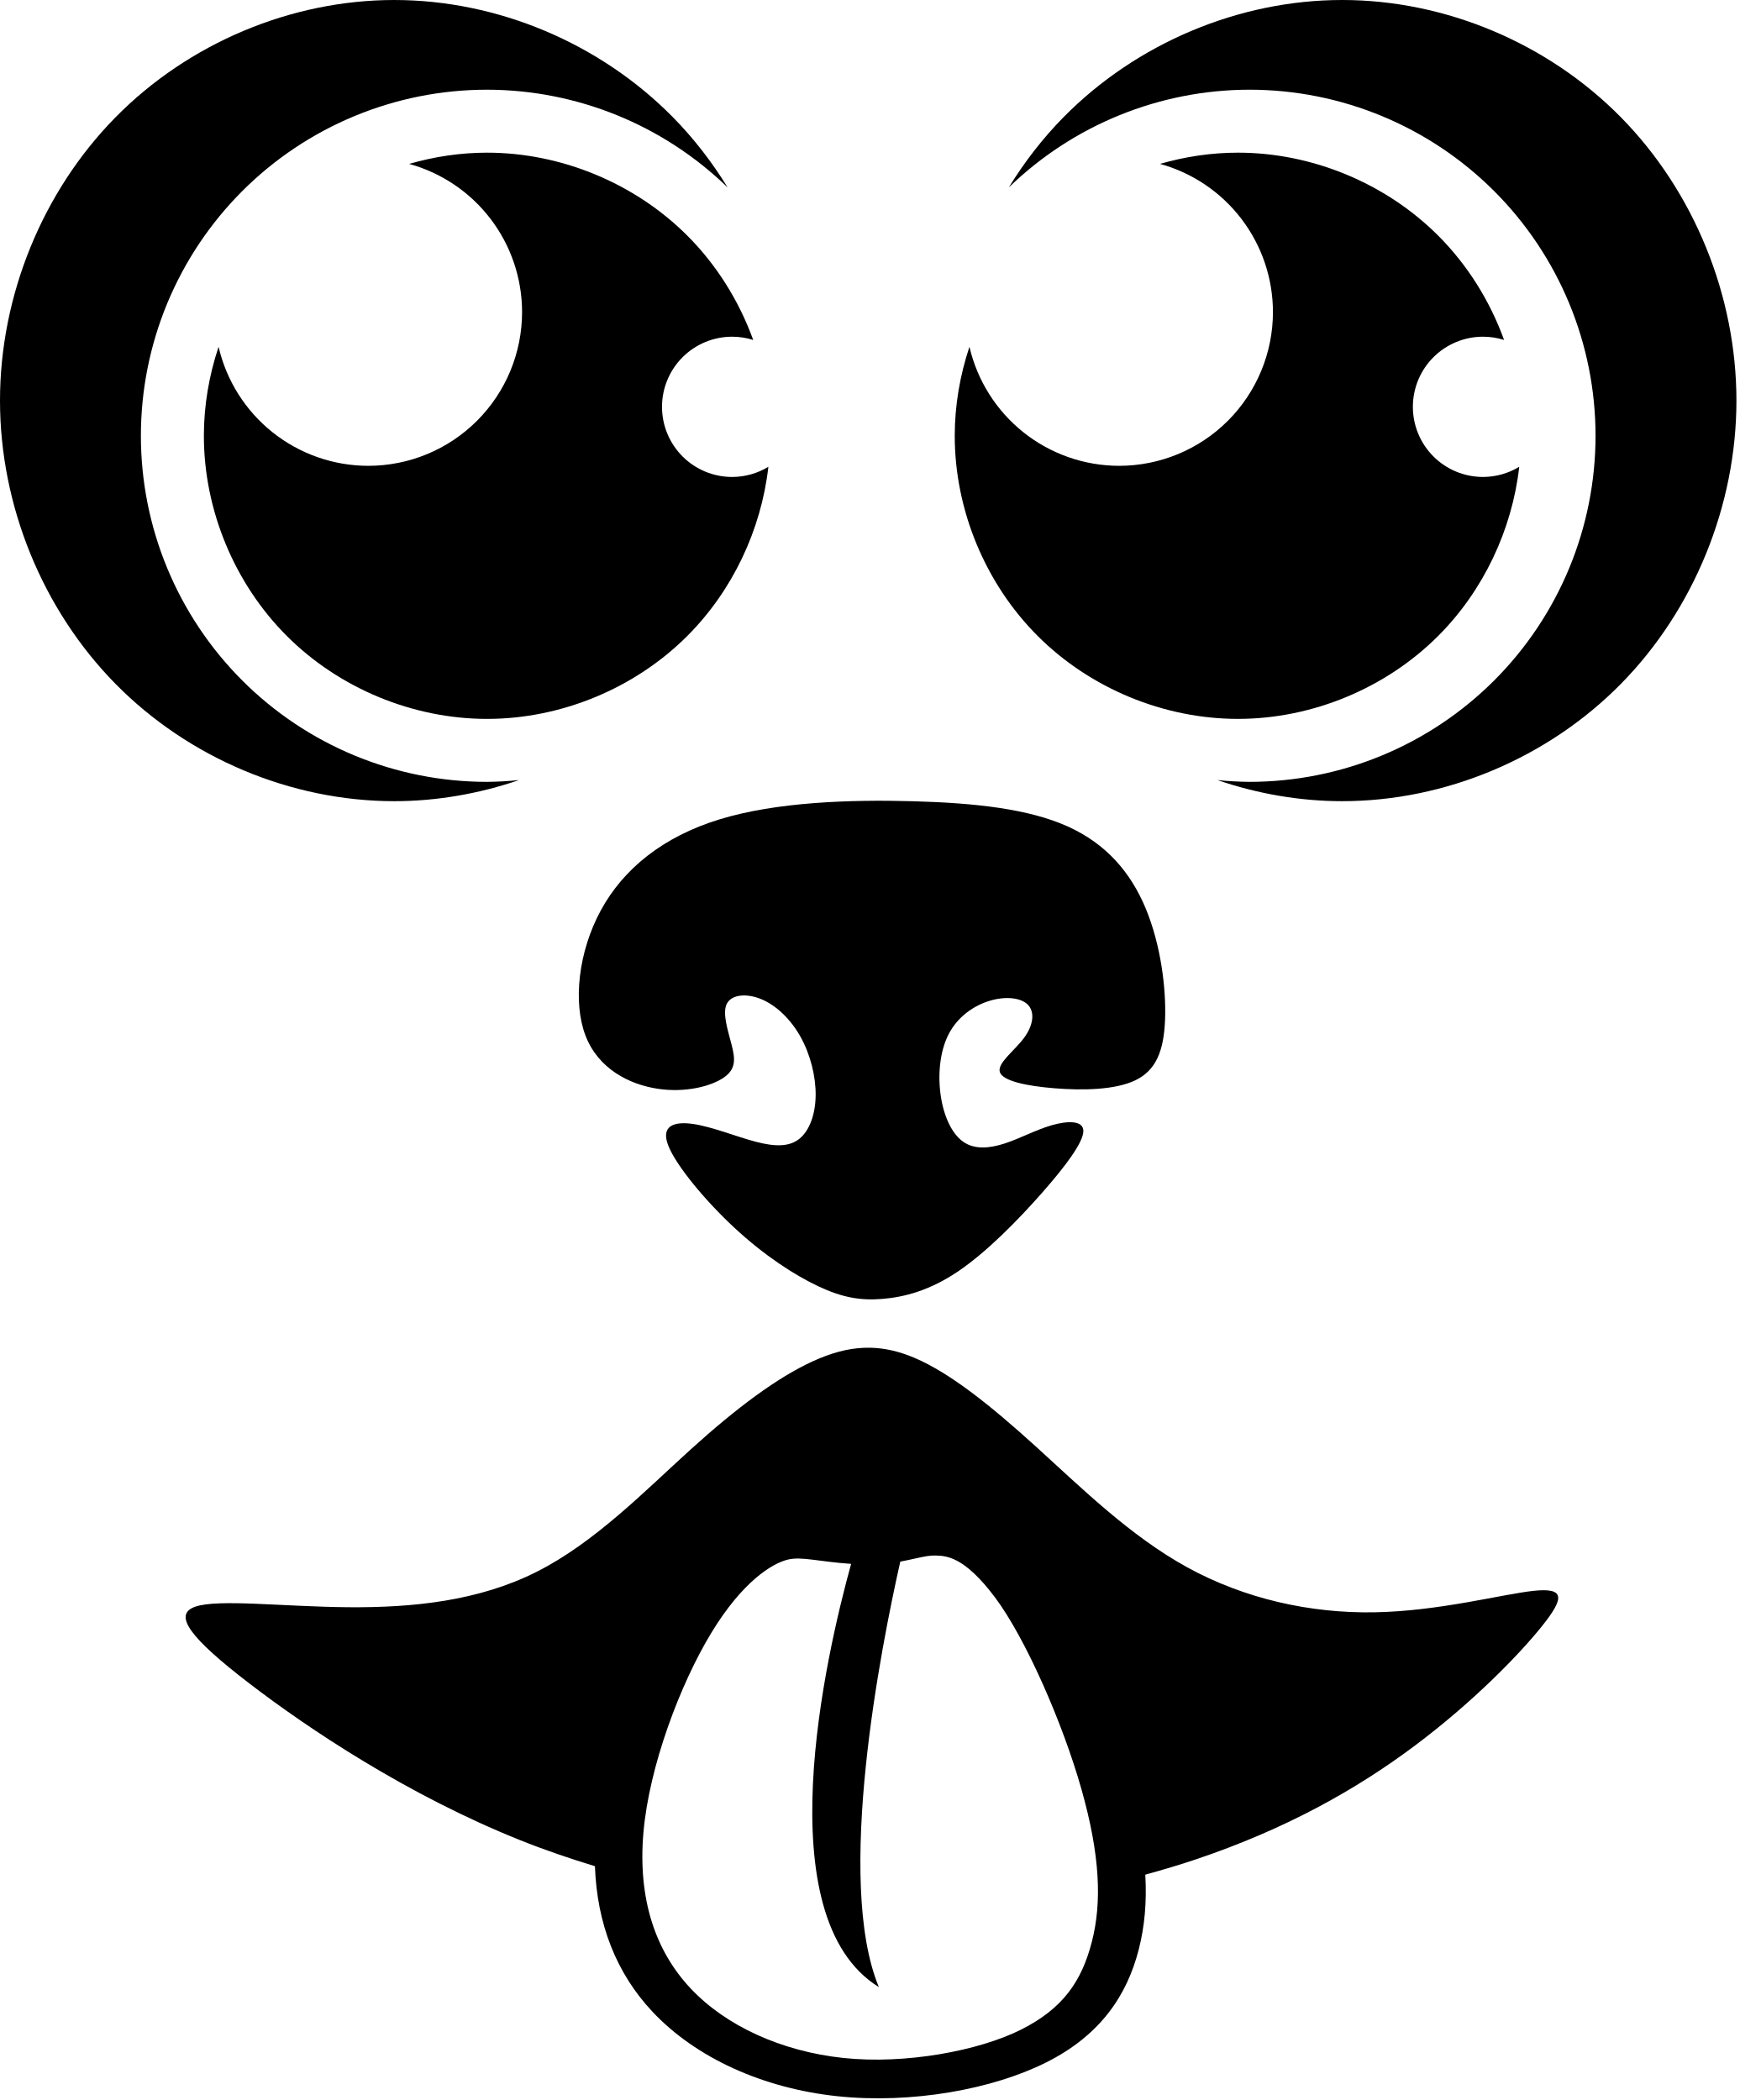
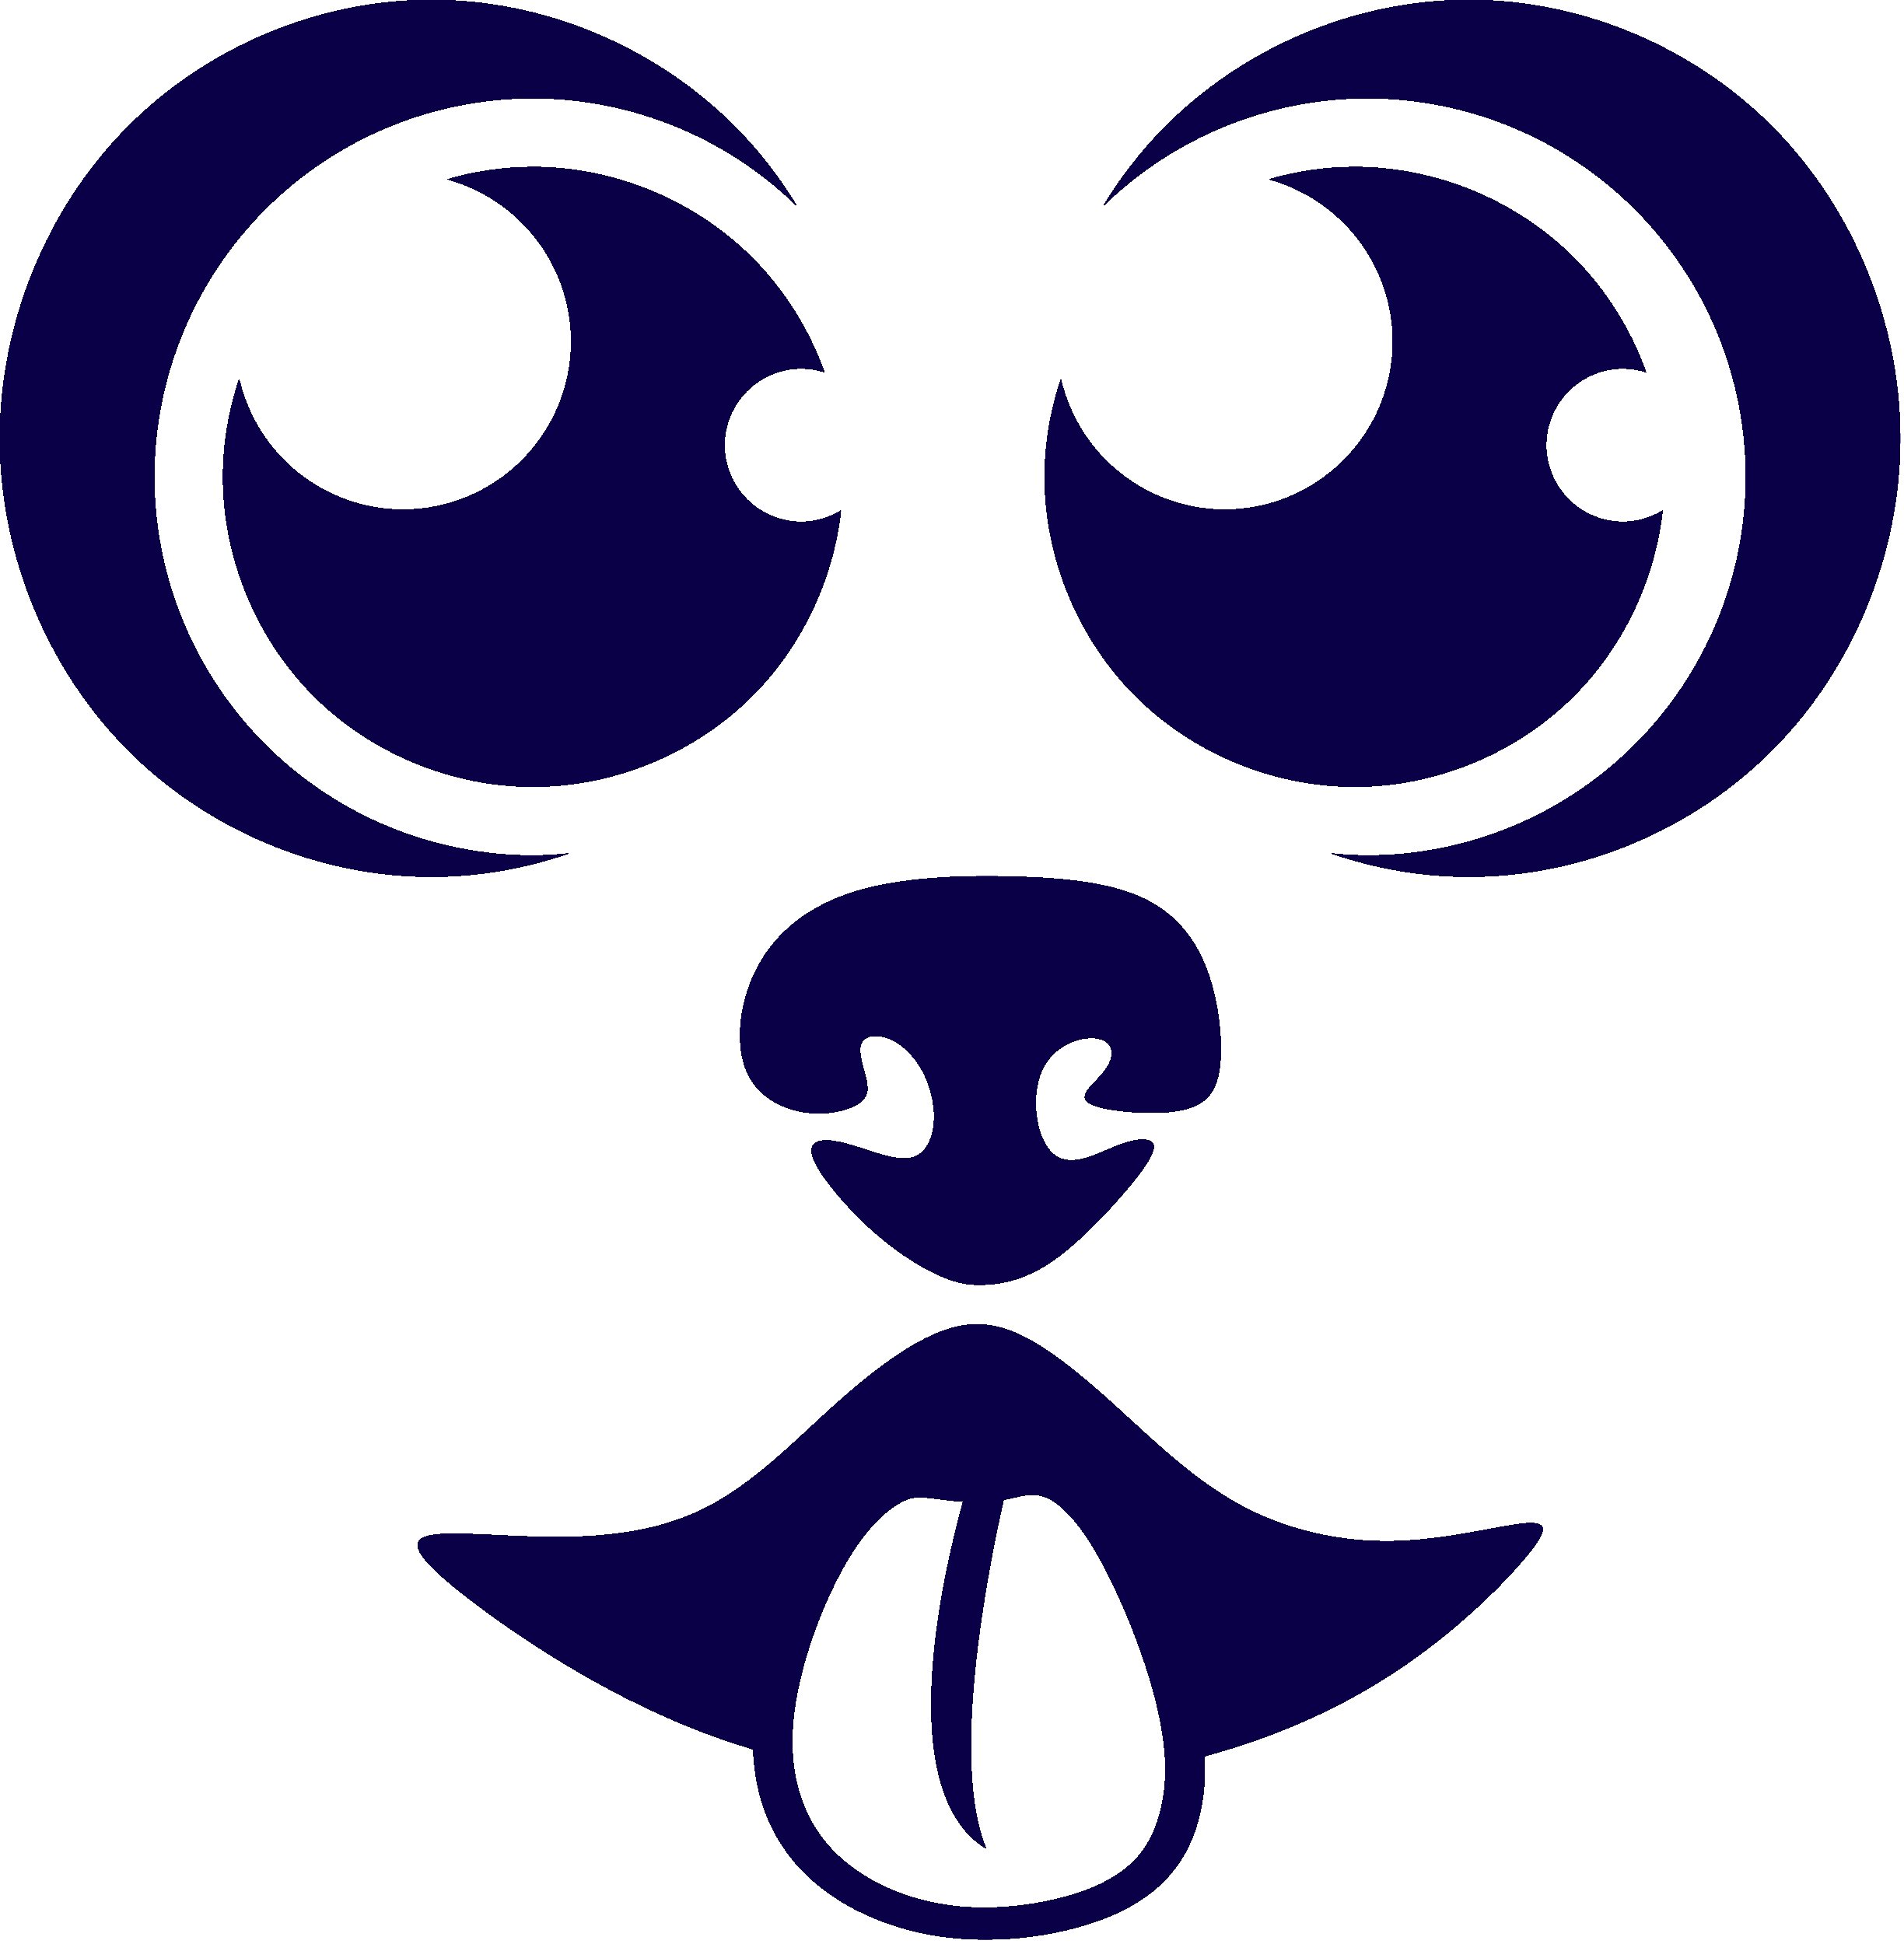
- <svg xmlns="http://www.w3.org/2000/svg" width="328" height="396" viewBox="0 0 328 396" fill="none">
-   <path d="M136.481 203.179C134.167 204.791 129.347 206.118 124.005 205.312C118.664 204.506 112.806 201.569 110.396 195.311C107.986 189.053 109.026 179.479 113.279 171.659C117.532 163.839 124.999 157.771 135.677 154.502C146.355 151.232 160.251 150.758 172.159 151.09C184.067 151.421 193.991 152.559 201.268 155.829C208.544 159.099 213.175 164.503 216.011 171.328C218.846 178.153 219.886 186.4 219.65 192.325C219.414 198.249 217.902 201.851 214.073 203.701C210.244 205.55 204.104 205.645 198.811 205.218C193.517 204.792 189.077 203.844 188.51 202.184C187.944 200.524 191.251 198.155 193.046 195.738C194.841 193.321 195.124 190.855 193.803 189.481C192.481 188.108 189.549 187.823 186.572 188.724C183.594 189.624 180.571 191.709 178.869 194.98C177.167 198.252 176.789 202.704 177.356 206.592C177.924 210.48 179.435 213.797 181.61 215.314C183.785 216.83 186.62 216.546 189.502 215.598C192.383 214.65 195.315 213.038 198.291 212.185C201.267 211.333 204.293 211.238 204.247 213.321C204.2 215.405 201.08 219.673 196.542 224.841C192.004 230.008 186.053 236.073 180.665 239.723C175.278 243.373 170.459 244.606 166.347 244.938C162.235 245.27 158.833 244.701 154.296 242.567C149.758 240.434 144.089 236.738 138.512 231.571C132.936 226.404 127.455 219.769 125.991 216.025C124.527 212.28 127.079 211.427 130.668 211.948C134.257 212.469 138.891 214.366 142.53 215.314C146.169 216.262 148.816 216.262 150.705 214.745C152.595 213.228 153.729 210.193 153.776 206.593C153.824 202.992 152.783 198.818 150.894 195.454C149.004 192.09 146.262 189.529 143.475 188.392C140.688 187.254 137.853 187.539 137.001 189.34C136.15 191.142 137.284 194.458 137.945 197.065C138.607 199.672 138.796 201.567 136.481 203.179Z" fill="black" />
-   <path d="M164.01 254.142C163.618 254.135 163.226 254.14 162.835 254.157C159.701 254.291 156.572 255.171 153.209 256.712C146.482 259.794 138.823 265.532 130.246 273.295C121.67 281.058 112.174 290.843 101.224 296.374C90.274 301.906 77.869 303.183 65.598 303.077C53.327 302.971 41.187 301.482 36.831 302.971C32.475 304.459 35.904 308.924 46.987 317.432C58.071 325.94 76.81 338.491 98.054 346.999C102.649 348.84 107.377 350.451 112.165 351.911C112.545 362.77 116.196 372.087 122.99 379.329C131.172 388.051 143.836 393.793 157.823 395.281C171.809 396.77 187.116 394.003 197.273 388.898C207.43 383.793 212.446 376.346 214.687 367.629C215.798 363.31 216.222 358.674 215.925 353.507C219.22 352.599 222.44 351.646 225.502 350.613C242.526 344.869 255.717 337.427 266.67 329.237C277.624 321.046 286.312 312.128 290.672 306.697C295.032 301.266 295.037 299.35 289.103 299.989C283.168 300.629 271.286 303.822 259.148 304.036C247.01 304.249 234.614 301.486 223.794 295.531C212.973 289.575 203.736 280.426 195.292 272.77C186.849 265.113 179.186 258.943 172.462 256.074C169.521 254.818 166.755 254.19 164.01 254.142ZM176.318 293.328C178.386 293.373 181.772 293.467 187.573 301.201C193.373 308.934 200.39 325.008 203.904 337.449C207.418 349.89 207.758 358.74 205.853 366.151C203.946 373.564 200.446 378.736 192.501 382.729C184.556 386.722 170.706 389.318 159.004 388.073C147.302 386.828 136.818 382.01 130.189 374.943C123.56 367.877 120.23 358.098 121.305 345.589C122.38 333.079 128.245 317.549 134.127 307.875C140.009 298.2 145.587 294.806 148.543 294.093C151.116 293.471 154.477 294.502 160.465 294.9C155.679 312.224 144.314 361.494 165.693 374.707C157.373 354.666 166.089 310.618 169.735 294.473C170.753 294.284 171.682 294.083 172.412 293.919C174.401 293.472 175.289 293.306 176.318 293.328Z" fill="black" />
-   <path d="M74.334 0.001C54.874 0 35.533 8.141 21.772 22.125C8.011 36.108 0.001 55.764 4.58664e-08 75.541C-0.001 95.318 8.011 114.968 21.772 128.952C35.533 142.937 54.873 151.081 74.334 151.08C82.324 151.08 90.287 149.685 97.859 147.099C95.855 147.304 93.842 147.417 91.827 147.437C83.256 147.437 74.769 145.749 66.851 142.47C58.933 139.19 51.738 134.383 45.678 128.322C39.618 122.262 34.81 115.067 31.531 107.149C28.251 99.231 26.563 90.744 26.563 82.174C26.564 73.603 28.252 65.117 31.532 57.2C34.812 49.282 39.619 42.088 45.679 36.028C51.74 29.968 58.934 25.161 66.852 21.882C74.77 18.602 83.256 16.915 91.827 16.915C108.766 16.94 125.032 23.551 137.186 35.351C134.25 30.571 130.814 26.115 126.892 22.129C113.132 8.146 93.794 0.001 74.334 0.001ZM91.827 28.789C86.86 28.788 81.906 29.526 77.137 30.906C83.251 32.593 88.645 36.238 92.49 41.282C96.336 46.327 98.422 52.492 98.429 58.836C98.429 66.528 95.374 73.905 89.935 79.344C84.496 84.784 77.119 87.841 69.427 87.841C62.881 87.834 56.53 85.612 51.407 81.537C46.284 77.462 42.69 71.774 41.209 65.397C39.407 70.8 38.437 76.477 38.437 82.174C38.437 96.151 44.191 110.042 54.075 119.926C63.958 129.809 77.85 135.564 91.827 135.563C105.803 135.563 119.692 129.809 129.574 119.926C138.074 111.425 143.507 99.959 144.865 88.024C142.805 89.273 140.444 89.936 138.036 89.941C136.299 89.942 134.579 89.6 132.975 88.936C131.37 88.272 129.912 87.298 128.684 86.07C127.456 84.842 126.482 83.384 125.817 81.78C125.152 80.176 124.81 78.456 124.81 76.719C124.809 74.983 125.151 73.262 125.816 71.658C126.48 70.053 127.454 68.594 128.682 67.366C129.911 66.138 131.369 65.164 132.974 64.499C134.579 63.835 136.299 63.493 138.036 63.493C139.382 63.495 140.72 63.702 142.004 64.107C139.344 56.75 135.107 49.959 129.574 44.426C119.692 34.544 105.802 28.789 91.827 28.789Z" fill="black" />
-   <path d="M253.04 4.909e-08C233.58 0.001 214.242 8.145 200.482 22.128C196.559 26.114 193.124 30.57 190.188 35.35C202.342 23.551 218.608 16.94 235.547 16.914C244.117 16.914 252.604 18.602 260.521 21.881C268.439 25.16 275.634 29.967 281.694 36.027C287.754 42.087 292.562 49.281 295.842 57.199C299.122 65.116 300.81 73.603 300.81 82.173C300.81 90.743 299.123 99.23 295.843 107.148C292.563 115.067 287.756 122.261 281.696 128.322C275.635 134.382 268.441 139.189 260.523 142.469C252.604 145.748 244.118 147.436 235.547 147.436C233.532 147.416 231.519 147.304 229.515 147.098C237.087 149.684 245.049 151.079 253.04 151.079C272.501 151.08 291.84 142.936 305.602 128.951C319.363 114.967 327.374 95.317 327.374 75.54C327.373 55.764 319.362 36.107 305.602 22.124C291.841 8.14 272.5 -0.001 253.04 4.909e-08ZM233.389 28.788C228.423 28.788 223.469 29.525 218.7 30.905C224.814 32.592 230.207 36.237 234.053 41.281C237.899 46.326 239.985 52.492 239.991 58.835C239.992 66.527 236.936 73.904 231.498 79.344C226.059 84.783 218.682 87.84 210.99 87.841C204.444 87.833 198.093 85.611 192.97 81.536C187.846 77.461 184.252 71.773 182.772 65.397C180.97 70.799 180 76.476 180 82.173C179.999 96.15 185.754 110.042 195.637 119.925C205.521 129.808 219.412 135.563 233.389 135.562C247.366 135.562 261.254 129.808 271.137 119.925C279.637 111.424 285.07 99.958 286.427 88.023C284.368 89.272 282.007 89.935 279.599 89.94C277.862 89.941 276.142 89.599 274.538 88.935C272.933 88.271 271.475 87.297 270.247 86.069C269.019 84.841 268.044 83.384 267.38 81.779C266.715 80.175 266.373 78.455 266.372 76.719C266.372 74.982 266.714 73.262 267.378 71.657C268.043 70.052 269.017 68.594 270.245 67.365C271.474 66.137 272.932 65.163 274.537 64.498C276.141 63.834 277.862 63.492 279.599 63.493C280.945 63.494 282.283 63.701 283.567 64.106C280.907 56.749 276.67 49.958 271.137 44.425C261.255 34.543 247.365 28.788 233.389 28.788Z" fill="black" />
+ <svg xmlns="http://www.w3.org/2000/svg" width="328" height="335" viewBox="0 0 328 335" fill="none">
+   <g filter="url(#filter0_dddddd_25_4)">
+     <path d="M148.01 190.072C146.277 191.279 142.667 192.273 138.668 191.67C134.668 191.066 130.282 188.866 128.477 184.18C126.672 179.494 127.45 172.326 130.635 166.47C133.82 160.614 139.412 156.07 147.408 153.622C155.403 151.174 165.809 150.819 174.726 151.067C183.642 151.316 191.074 152.167 196.522 154.616C201.971 157.065 205.439 161.111 207.562 166.222C209.685 171.332 210.464 177.508 210.287 181.944C210.111 186.381 208.978 189.078 206.111 190.463C203.244 191.848 198.646 191.919 194.683 191.599C190.719 191.28 187.394 190.57 186.97 189.327C186.546 188.084 189.022 186.31 190.366 184.5C191.71 182.69 191.922 180.844 190.933 179.815C189.943 178.787 187.748 178.574 185.518 179.248C183.288 179.922 181.025 181.483 179.75 183.933C178.476 186.382 178.193 189.717 178.617 192.628C179.042 195.539 180.174 198.023 181.803 199.159C183.431 200.295 185.554 200.082 187.712 199.372C189.87 198.662 192.065 197.455 194.294 196.816C196.522 196.178 198.788 196.107 198.753 197.667C198.718 199.227 196.382 202.423 192.984 206.293C189.586 210.162 185.129 214.703 181.095 217.437C177.061 220.17 173.452 221.093 170.373 221.341C167.294 221.59 164.747 221.164 161.349 219.567C157.951 217.969 153.706 215.202 149.531 211.333C145.355 207.464 141.25 202.495 140.154 199.691C139.058 196.887 140.969 196.248 143.656 196.638C146.344 197.029 149.814 198.449 152.539 199.159C155.264 199.869 157.246 199.869 158.661 198.733C160.075 197.597 160.925 195.324 160.96 192.628C160.996 189.932 160.217 186.807 158.802 184.288C157.387 181.768 155.334 179.851 153.247 178.999C151.16 178.147 149.037 178.36 148.399 179.71C147.762 181.059 148.61 183.542 149.106 185.494C149.601 187.446 149.743 188.865 148.01 190.072Z" fill="#0A0048" />
+   </g>
+   <g filter="url(#filter1_dddddd_25_4)">
+     <path d="M168.604 228.235C168.311 228.23 168.017 228.234 167.724 228.246C165.378 228.346 163.035 229.005 160.516 230.159C155.479 232.467 149.744 236.764 143.322 242.577C136.899 248.39 129.789 255.717 121.589 259.859C113.39 264.001 104.101 264.957 94.912 264.878C85.724 264.799 76.633 263.684 73.371 264.798C70.109 265.913 72.677 269.256 80.976 275.627C89.275 281.998 103.308 291.396 119.216 297.767C122.657 299.145 126.196 300.352 129.782 301.445C130.067 309.576 132.8 316.553 137.888 321.976C144.015 328.507 153.498 332.807 163.971 333.921C174.444 335.036 185.906 332.964 193.512 329.142C201.118 325.319 204.873 319.742 206.552 313.215C207.384 309.981 207.701 306.51 207.479 302.641C209.946 301.961 212.358 301.247 214.65 300.473C227.398 296.172 237.276 290.6 245.478 284.467C253.679 278.333 260.185 271.656 263.45 267.589C266.715 263.521 266.719 262.087 262.275 262.566C257.831 263.045 248.934 265.436 239.845 265.596C230.756 265.755 221.474 263.687 213.371 259.227C205.268 254.767 198.352 247.917 192.029 242.183C185.706 236.45 179.968 231.83 174.933 229.681C172.731 228.741 170.66 228.271 168.604 228.235ZM177.821 257.578C179.369 257.611 181.904 257.682 186.248 263.473C190.591 269.263 195.846 281.3 198.477 290.616C201.109 299.932 201.364 306.559 199.936 312.109C198.509 317.659 195.888 321.532 189.939 324.522C183.989 327.512 173.618 329.456 164.856 328.524C156.093 327.591 148.243 323.984 143.278 318.692C138.315 313.4 135.821 306.078 136.626 296.711C137.431 287.344 141.823 275.715 146.227 268.47C150.632 261.226 154.809 258.685 157.022 258.15C158.949 257.685 161.466 258.457 165.95 258.755C162.366 271.727 153.856 308.621 169.865 318.515C163.634 303.508 170.161 270.525 172.891 258.435C173.654 258.293 174.349 258.143 174.896 258.02C176.385 257.685 177.05 257.561 177.821 257.578Z" fill="#0A0048" />
+   </g>
+   <g filter="url(#filter2_dddddd_25_4)">
+     <path d="M74.334 0.001C54.874 0 35.533 8.141 21.772 22.125C8.011 36.108 0.001 55.764 4.58664e-08 75.541C-0.001 95.318 8.011 114.968 21.772 128.952C35.533 142.937 54.873 151.081 74.334 151.08C82.324 151.08 90.287 149.685 97.859 147.099C95.855 147.305 93.842 147.417 91.827 147.437C83.256 147.437 74.769 145.749 66.851 142.47C58.933 139.19 51.738 134.383 45.678 128.322C39.618 122.262 34.81 115.067 31.531 107.149C28.251 99.231 26.563 90.744 26.563 82.174C26.564 73.603 28.252 65.117 31.532 57.2C34.812 49.282 39.619 42.088 45.679 36.028C51.74 29.968 58.934 25.161 66.852 21.882C74.77 18.602 83.256 16.915 91.827 16.915C108.766 16.941 125.032 23.551 137.186 35.351C134.25 30.571 130.814 26.115 126.892 22.129C113.132 8.146 93.794 0.002 74.334 0.001ZM91.827 28.789C86.86 28.789 81.906 29.526 77.137 30.906C83.251 32.593 88.645 36.238 92.49 41.282C96.336 46.327 98.422 52.492 98.429 58.836C98.429 66.528 95.374 73.905 89.935 79.344C84.496 84.784 77.119 87.841 69.427 87.841C62.881 87.834 56.53 85.612 51.407 81.537C46.284 77.462 42.69 71.774 41.209 65.397C39.407 70.8 38.437 76.477 38.437 82.174C38.437 96.151 44.191 110.042 54.075 119.926C63.958 129.809 77.85 135.564 91.827 135.563C105.803 135.563 119.692 129.809 129.574 119.926C138.074 111.425 143.507 99.959 144.865 88.024C142.805 89.273 140.444 89.936 138.036 89.941C136.299 89.942 134.579 89.6 132.975 88.936C131.37 88.272 129.912 87.298 128.684 86.07C127.456 84.842 126.482 83.385 125.817 81.78C125.152 80.176 124.81 78.456 124.81 76.719C124.809 74.983 125.151 73.263 125.816 71.658C126.48 70.053 127.454 68.594 128.682 67.366C129.911 66.138 131.369 65.164 132.974 64.499C134.579 63.835 136.299 63.493 138.036 63.493C139.382 63.495 140.72 63.702 142.004 64.107C139.344 56.75 135.107 49.959 129.574 44.426C119.692 34.544 105.802 28.789 91.827 28.789Z" fill="#0A0048" />
+   </g>
+   <g filter="url(#filter3_dddddd_25_4)">
+     <path d="M253.04 4.909e-08C233.58 0.001 214.242 8.145 200.482 22.128C196.559 26.114 193.124 30.57 190.188 35.35C202.342 23.551 218.608 16.94 235.547 16.914C244.117 16.914 252.604 18.602 260.521 21.881C268.439 25.16 275.634 29.967 281.694 36.027C287.754 42.087 292.562 49.281 295.842 57.199C299.122 65.116 300.81 73.603 300.81 82.173C300.81 90.743 299.123 99.23 295.843 107.148C292.563 115.067 287.756 122.261 281.696 128.322C275.635 134.382 268.441 139.189 260.523 142.469C252.604 145.748 244.118 147.436 235.547 147.436C233.532 147.416 231.519 147.304 229.515 147.098C237.087 149.684 245.049 151.079 253.04 151.079C272.501 151.08 291.84 142.936 305.602 128.951C319.363 114.967 327.374 95.317 327.374 75.54C327.373 55.764 319.362 36.107 305.602 22.124C291.841 8.14 272.5 -0.001 253.04 4.909e-08ZM233.389 28.788C228.423 28.788 223.469 29.525 218.7 30.905C224.814 32.592 230.207 36.237 234.053 41.281C237.899 46.326 239.985 52.492 239.991 58.835C239.992 66.527 236.936 73.904 231.498 79.344C226.059 84.783 218.682 87.84 210.99 87.841C204.444 87.833 198.093 85.611 192.97 81.536C187.846 77.461 184.252 71.773 182.772 65.397C180.97 70.799 180 76.476 180 82.173C179.999 96.15 185.754 110.042 195.637 119.925C205.521 129.808 219.412 135.563 233.389 135.562C247.366 135.562 261.254 129.808 271.137 119.925C279.637 111.424 285.07 99.958 286.427 88.023C284.368 89.272 282.007 89.935 279.599 89.94C277.862 89.941 276.142 89.599 274.538 88.935C272.933 88.271 271.475 87.297 270.247 86.069C269.019 84.841 268.044 83.384 267.38 81.779C266.715 80.175 266.373 78.455 266.372 76.719C266.372 74.982 266.714 73.262 267.378 71.657C268.043 70.052 269.017 68.594 270.245 67.365C271.474 66.137 272.932 65.163 274.537 64.498C276.141 63.834 277.862 63.492 279.599 63.493C280.945 63.494 282.283 63.701 283.567 64.106C280.907 56.749 276.67 49.958 271.137 44.425C261.255 34.543 247.365 28.788 233.389 28.788Z" fill="#0A0048" />
+   </g>
+   <defs>
+     <filter id="filter0_dddddd_25_4" x="127.523" y="151" width="82.787" height="70.407" filterUnits="userSpaceOnUse" color-interpolation-filters="sRGB">
+       <feFlood flood-opacity="0" result="BackgroundImageFix" />
+       <feColorMatrix in="SourceAlpha" type="matrix" values="0 0 0 0 0 0 0 0 0 0 0 0 0 0 0 0 0 0 127 0" result="hardAlpha" />
+       <feOffset />
+       <feColorMatrix type="matrix" values="0 0 0 0 0.039 0 0 0 0 0 0 0 0 0 0.282 0 0 0 1 0" />
+       <feBlend mode="normal" in2="BackgroundImageFix" result="effect1_dropShadow_25_4" />
+       <feColorMatrix in="SourceAlpha" type="matrix" values="0 0 0 0 0 0 0 0 0 0 0 0 0 0 0 0 0 0 127 0" result="hardAlpha" />
+       <feOffset />
+       <feColorMatrix type="matrix" values="0 0 0 0 0.039 0 0 0 0 0 0 0 0 0 0.282 0 0 0 1 0" />
+       <feBlend mode="normal" in2="effect1_dropShadow_25_4" result="effect2_dropShadow_25_4" />
+       <feColorMatrix in="SourceAlpha" type="matrix" values="0 0 0 0 0 0 0 0 0 0 0 0 0 0 0 0 0 0 127 0" result="hardAlpha" />
+       <feOffset />
+       <feColorMatrix type="matrix" values="0 0 0 0 0.039 0 0 0 0 0 0 0 0 0 0.282 0 0 0 1 0" />
+       <feBlend mode="normal" in2="effect2_dropShadow_25_4" result="effect3_dropShadow_25_4" />
+       <feColorMatrix in="SourceAlpha" type="matrix" values="0 0 0 0 0 0 0 0 0 0 0 0 0 0 0 0 0 0 127 0" result="hardAlpha" />
+       <feOffset />
+       <feColorMatrix type="matrix" values="0 0 0 0 0.039 0 0 0 0 0 0 0 0 0 0.282 0 0 0 1 0" />
+       <feBlend mode="normal" in2="effect3_dropShadow_25_4" result="effect4_dropShadow_25_4" />
+       <feColorMatrix in="SourceAlpha" type="matrix" values="0 0 0 0 0 0 0 0 0 0 0 0 0 0 0 0 0 0 127 0" result="hardAlpha" />
+       <feOffset />
+       <feColorMatrix type="matrix" values="0 0 0 0 0.039 0 0 0 0 0 0 0 0 0 0.282 0 0 0 1 0" />
+       <feBlend mode="normal" in2="effect4_dropShadow_25_4" result="effect5_dropShadow_25_4" />
+       <feColorMatrix in="SourceAlpha" type="matrix" values="0 0 0 0 0 0 0 0 0 0 0 0 0 0 0 0 0 0 127 0" result="hardAlpha" />
+       <feOffset />
+       <feColorMatrix type="matrix" values="0 0 0 0 0.039 0 0 0 0 0 0 0 0 0 0.282 0 0 0 1 0" />
+       <feBlend mode="normal" in2="effect5_dropShadow_25_4" result="effect6_dropShadow_25_4" />
+       <feBlend mode="normal" in="SourceGraphic" in2="effect6_dropShadow_25_4" result="shape" />
+     </filter>
+     <filter id="filter1_dddddd_25_4" x="72" y="228.233" width="193.77" height="105.989" filterUnits="userSpaceOnUse" color-interpolation-filters="sRGB">
+       <feFlood flood-opacity="0" result="BackgroundImageFix" />
+       <feColorMatrix in="SourceAlpha" type="matrix" values="0 0 0 0 0 0 0 0 0 0 0 0 0 0 0 0 0 0 127 0" result="hardAlpha" />
+       <feOffset />
+       <feColorMatrix type="matrix" values="0 0 0 0 0.039 0 0 0 0 0 0 0 0 0 0.282 0 0 0 1 0" />
+       <feBlend mode="normal" in2="BackgroundImageFix" result="effect1_dropShadow_25_4" />
+       <feColorMatrix in="SourceAlpha" type="matrix" values="0 0 0 0 0 0 0 0 0 0 0 0 0 0 0 0 0 0 127 0" result="hardAlpha" />
+       <feOffset />
+       <feColorMatrix type="matrix" values="0 0 0 0 0.039 0 0 0 0 0 0 0 0 0 0.282 0 0 0 1 0" />
+       <feBlend mode="normal" in2="effect1_dropShadow_25_4" result="effect2_dropShadow_25_4" />
+       <feColorMatrix in="SourceAlpha" type="matrix" values="0 0 0 0 0 0 0 0 0 0 0 0 0 0 0 0 0 0 127 0" result="hardAlpha" />
+       <feOffset />
+       <feColorMatrix type="matrix" values="0 0 0 0 0.039 0 0 0 0 0 0 0 0 0 0.282 0 0 0 1 0" />
+       <feBlend mode="normal" in2="effect2_dropShadow_25_4" result="effect3_dropShadow_25_4" />
+       <feColorMatrix in="SourceAlpha" type="matrix" values="0 0 0 0 0 0 0 0 0 0 0 0 0 0 0 0 0 0 127 0" result="hardAlpha" />
+       <feOffset />
+       <feColorMatrix type="matrix" values="0 0 0 0 0.039 0 0 0 0 0 0 0 0 0 0.282 0 0 0 1 0" />
+       <feBlend mode="normal" in2="effect3_dropShadow_25_4" result="effect4_dropShadow_25_4" />
+       <feColorMatrix in="SourceAlpha" type="matrix" values="0 0 0 0 0 0 0 0 0 0 0 0 0 0 0 0 0 0 127 0" result="hardAlpha" />
+       <feOffset />
+       <feColorMatrix type="matrix" values="0 0 0 0 0.039 0 0 0 0 0 0 0 0 0 0.282 0 0 0 1 0" />
+       <feBlend mode="normal" in2="effect4_dropShadow_25_4" result="effect5_dropShadow_25_4" />
+       <feColorMatrix in="SourceAlpha" type="matrix" values="0 0 0 0 0 0 0 0 0 0 0 0 0 0 0 0 0 0 127 0" result="hardAlpha" />
+       <feOffset />
+       <feColorMatrix type="matrix" values="0 0 0 0 0.039 0 0 0 0 0 0 0 0 0 0.282 0 0 0 1 0" />
+       <feBlend mode="normal" in2="effect5_dropShadow_25_4" result="effect6_dropShadow_25_4" />
+       <feBlend mode="normal" in="SourceGraphic" in2="effect6_dropShadow_25_4" result="shape" />
+     </filter>
+     <filter id="filter2_dddddd_25_4" x="0" y="0.001" width="144.865" height="151.079" filterUnits="userSpaceOnUse" color-interpolation-filters="sRGB">
+       <feFlood flood-opacity="0" result="BackgroundImageFix" />
+       <feColorMatrix in="SourceAlpha" type="matrix" values="0 0 0 0 0 0 0 0 0 0 0 0 0 0 0 0 0 0 127 0" result="hardAlpha" />
+       <feOffset />
+       <feColorMatrix type="matrix" values="0 0 0 0 0.039 0 0 0 0 0 0 0 0 0 0.282 0 0 0 1 0" />
+       <feBlend mode="normal" in2="BackgroundImageFix" result="effect1_dropShadow_25_4" />
+       <feColorMatrix in="SourceAlpha" type="matrix" values="0 0 0 0 0 0 0 0 0 0 0 0 0 0 0 0 0 0 127 0" result="hardAlpha" />
+       <feOffset />
+       <feColorMatrix type="matrix" values="0 0 0 0 0.039 0 0 0 0 0 0 0 0 0 0.282 0 0 0 1 0" />
+       <feBlend mode="normal" in2="effect1_dropShadow_25_4" result="effect2_dropShadow_25_4" />
+       <feColorMatrix in="SourceAlpha" type="matrix" values="0 0 0 0 0 0 0 0 0 0 0 0 0 0 0 0 0 0 127 0" result="hardAlpha" />
+       <feOffset />
+       <feColorMatrix type="matrix" values="0 0 0 0 0.039 0 0 0 0 0 0 0 0 0 0.282 0 0 0 1 0" />
+       <feBlend mode="normal" in2="effect2_dropShadow_25_4" result="effect3_dropShadow_25_4" />
+       <feColorMatrix in="SourceAlpha" type="matrix" values="0 0 0 0 0 0 0 0 0 0 0 0 0 0 0 0 0 0 127 0" result="hardAlpha" />
+       <feOffset />
+       <feColorMatrix type="matrix" values="0 0 0 0 0.039 0 0 0 0 0 0 0 0 0 0.282 0 0 0 1 0" />
+       <feBlend mode="normal" in2="effect3_dropShadow_25_4" result="effect4_dropShadow_25_4" />
+       <feColorMatrix in="SourceAlpha" type="matrix" values="0 0 0 0 0 0 0 0 0 0 0 0 0 0 0 0 0 0 127 0" result="hardAlpha" />
+       <feOffset />
+       <feColorMatrix type="matrix" values="0 0 0 0 0.039 0 0 0 0 0 0 0 0 0 0.282 0 0 0 1 0" />
+       <feBlend mode="normal" in2="effect4_dropShadow_25_4" result="effect5_dropShadow_25_4" />
+       <feColorMatrix in="SourceAlpha" type="matrix" values="0 0 0 0 0 0 0 0 0 0 0 0 0 0 0 0 0 0 127 0" result="hardAlpha" />
+       <feOffset />
+       <feColorMatrix type="matrix" values="0 0 0 0 0.039 0 0 0 0 0 0 0 0 0 0.282 0 0 0 1 0" />
+       <feBlend mode="normal" in2="effect5_dropShadow_25_4" result="effect6_dropShadow_25_4" />
+       <feBlend mode="normal" in="SourceGraphic" in2="effect6_dropShadow_25_4" result="shape" />
+     </filter>
+     <filter id="filter3_dddddd_25_4" x="180" y="0" width="147.373" height="151.08" filterUnits="userSpaceOnUse" color-interpolation-filters="sRGB">
+       <feFlood flood-opacity="0" result="BackgroundImageFix" />
+       <feColorMatrix in="SourceAlpha" type="matrix" values="0 0 0 0 0 0 0 0 0 0 0 0 0 0 0 0 0 0 127 0" result="hardAlpha" />
+       <feOffset />
+       <feColorMatrix type="matrix" values="0 0 0 0 0.039 0 0 0 0 0 0 0 0 0 0.282 0 0 0 1 0" />
+       <feBlend mode="normal" in2="BackgroundImageFix" result="effect1_dropShadow_25_4" />
+       <feColorMatrix in="SourceAlpha" type="matrix" values="0 0 0 0 0 0 0 0 0 0 0 0 0 0 0 0 0 0 127 0" result="hardAlpha" />
+       <feOffset />
+       <feColorMatrix type="matrix" values="0 0 0 0 0.039 0 0 0 0 0 0 0 0 0 0.282 0 0 0 1 0" />
+       <feBlend mode="normal" in2="effect1_dropShadow_25_4" result="effect2_dropShadow_25_4" />
+       <feColorMatrix in="SourceAlpha" type="matrix" values="0 0 0 0 0 0 0 0 0 0 0 0 0 0 0 0 0 0 127 0" result="hardAlpha" />
+       <feOffset />
+       <feColorMatrix type="matrix" values="0 0 0 0 0.039 0 0 0 0 0 0 0 0 0 0.282 0 0 0 1 0" />
+       <feBlend mode="normal" in2="effect2_dropShadow_25_4" result="effect3_dropShadow_25_4" />
+       <feColorMatrix in="SourceAlpha" type="matrix" values="0 0 0 0 0 0 0 0 0 0 0 0 0 0 0 0 0 0 127 0" result="hardAlpha" />
+       <feOffset />
+       <feColorMatrix type="matrix" values="0 0 0 0 0.039 0 0 0 0 0 0 0 0 0 0.282 0 0 0 1 0" />
+       <feBlend mode="normal" in2="effect3_dropShadow_25_4" result="effect4_dropShadow_25_4" />
+       <feColorMatrix in="SourceAlpha" type="matrix" values="0 0 0 0 0 0 0 0 0 0 0 0 0 0 0 0 0 0 127 0" result="hardAlpha" />
+       <feOffset />
+       <feColorMatrix type="matrix" values="0 0 0 0 0.039 0 0 0 0 0 0 0 0 0 0.282 0 0 0 1 0" />
+       <feBlend mode="normal" in2="effect4_dropShadow_25_4" result="effect5_dropShadow_25_4" />
+       <feColorMatrix in="SourceAlpha" type="matrix" values="0 0 0 0 0 0 0 0 0 0 0 0 0 0 0 0 0 0 127 0" result="hardAlpha" />
+       <feOffset />
+       <feColorMatrix type="matrix" values="0 0 0 0 0.039 0 0 0 0 0 0 0 0 0 0.282 0 0 0 1 0" />
+       <feBlend mode="normal" in2="effect5_dropShadow_25_4" result="effect6_dropShadow_25_4" />
+       <feBlend mode="normal" in="SourceGraphic" in2="effect6_dropShadow_25_4" result="shape" />
+     </filter>
+   </defs>
</svg>
